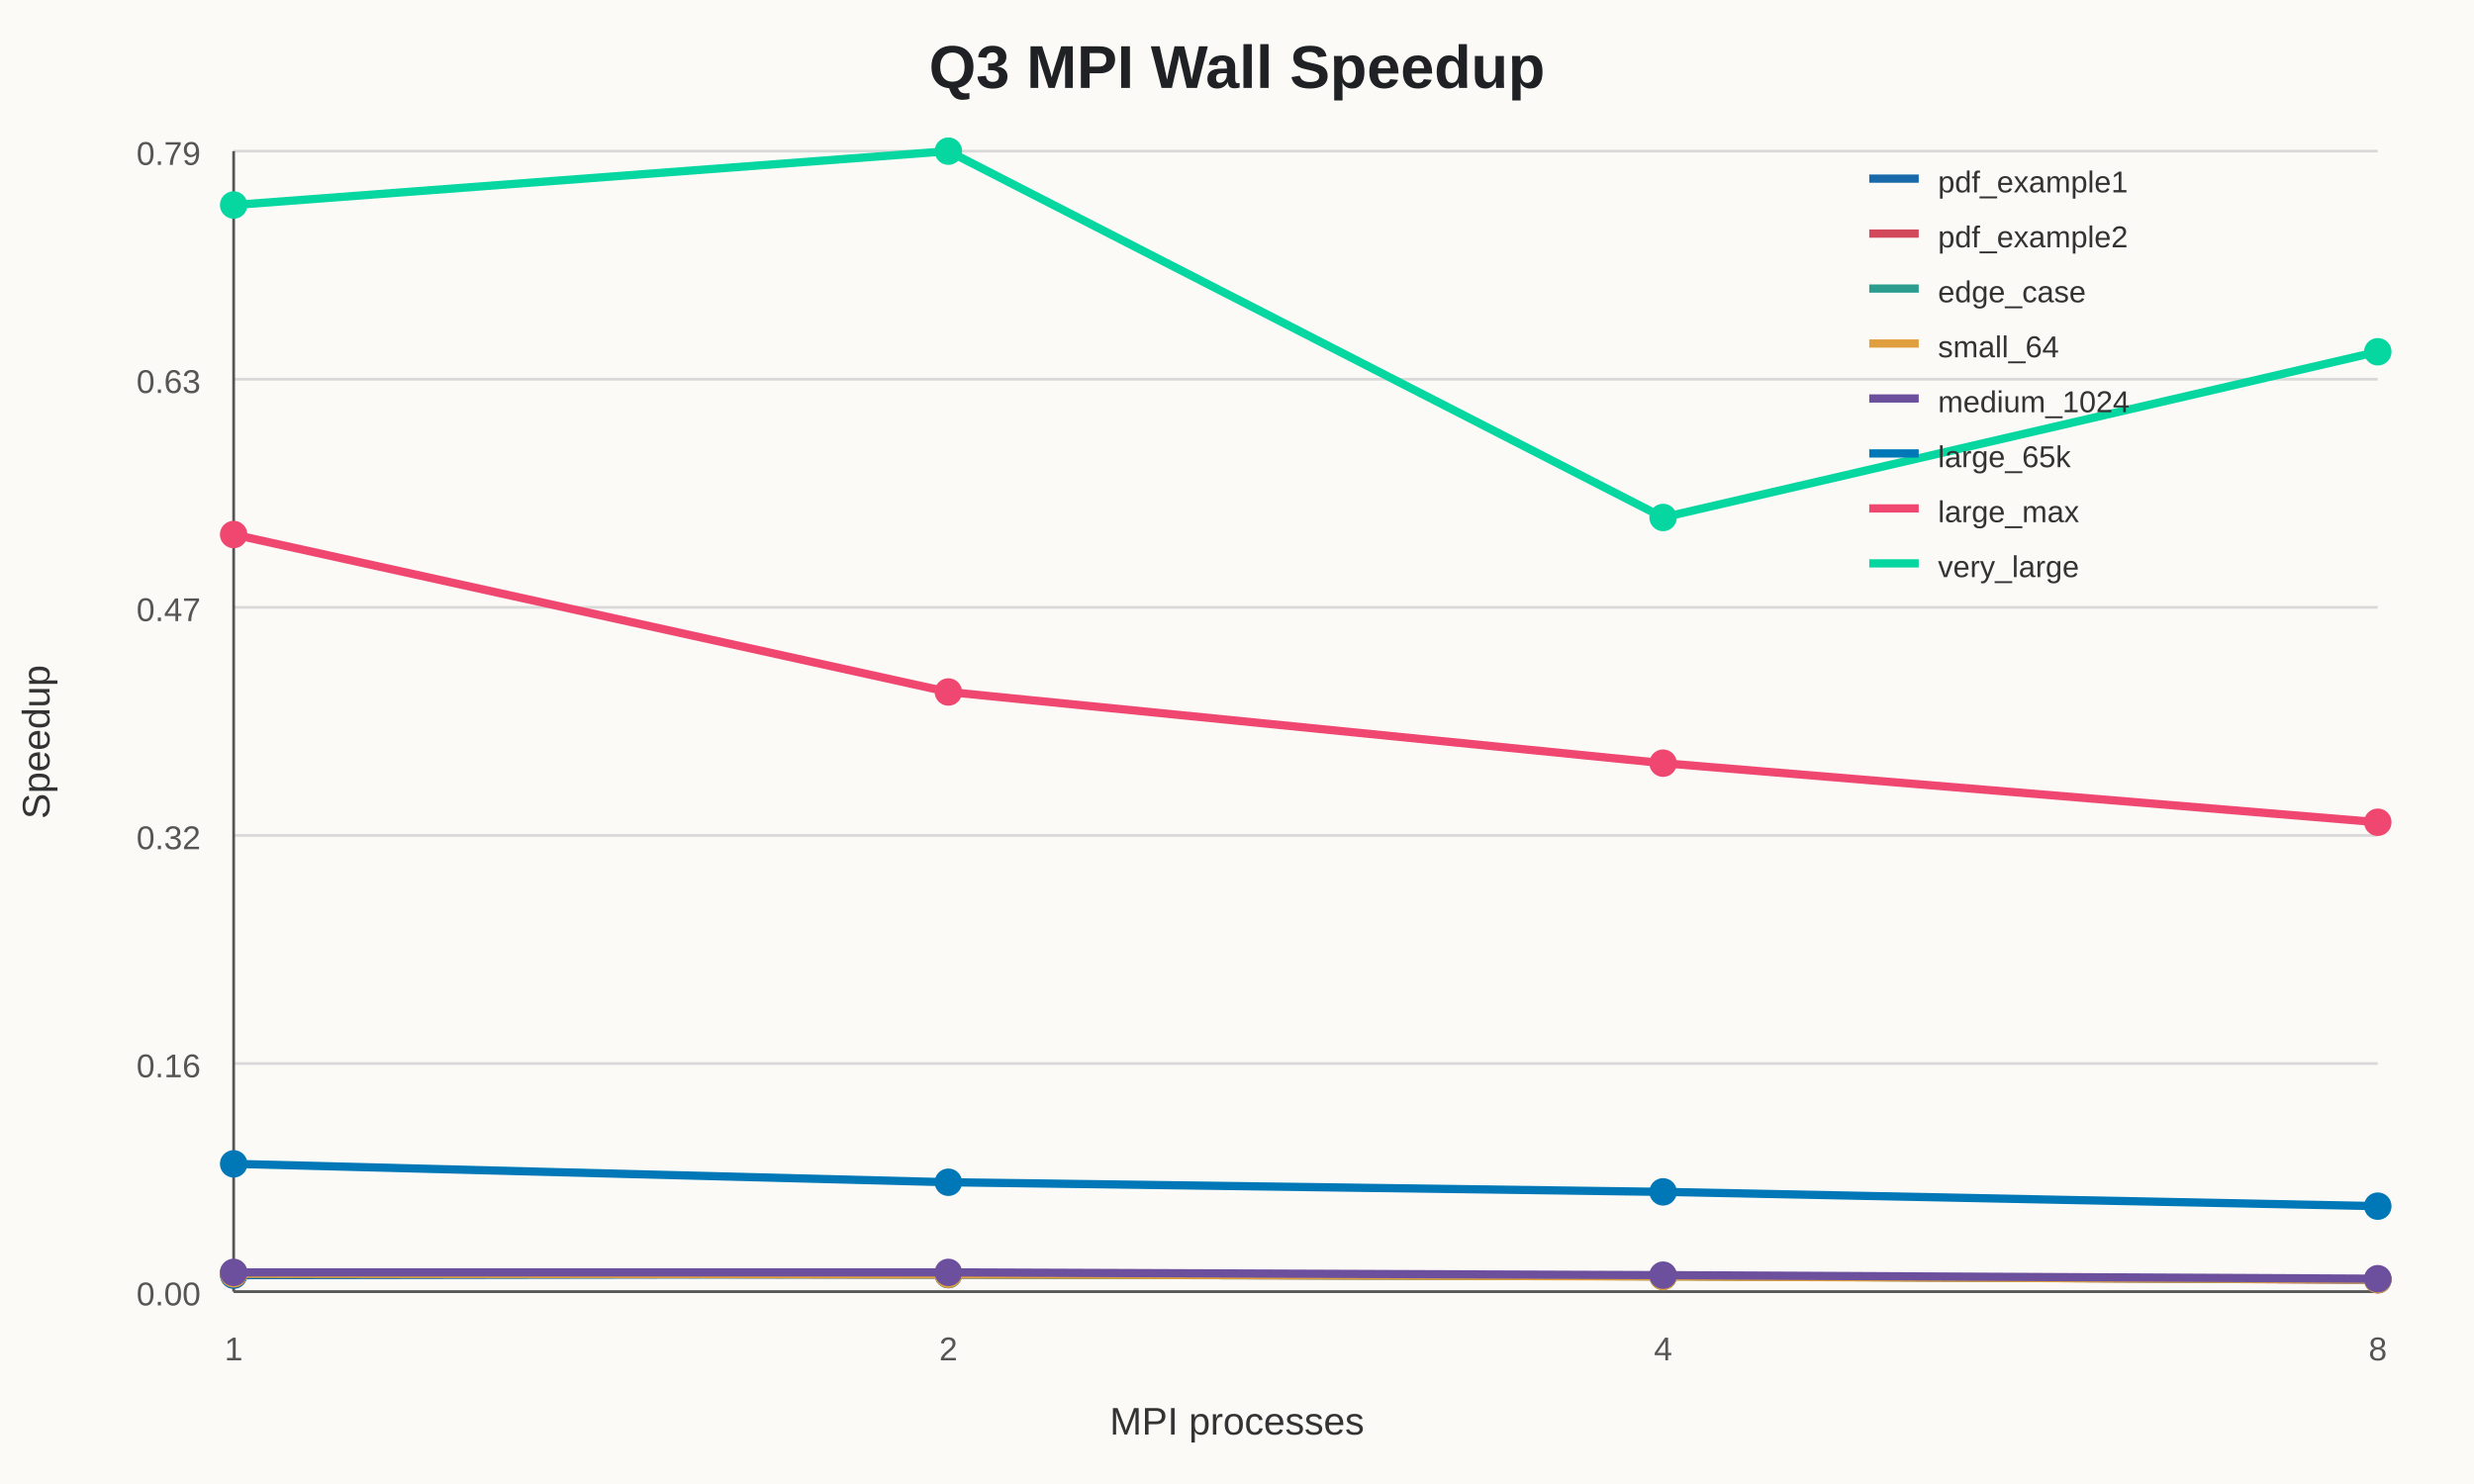
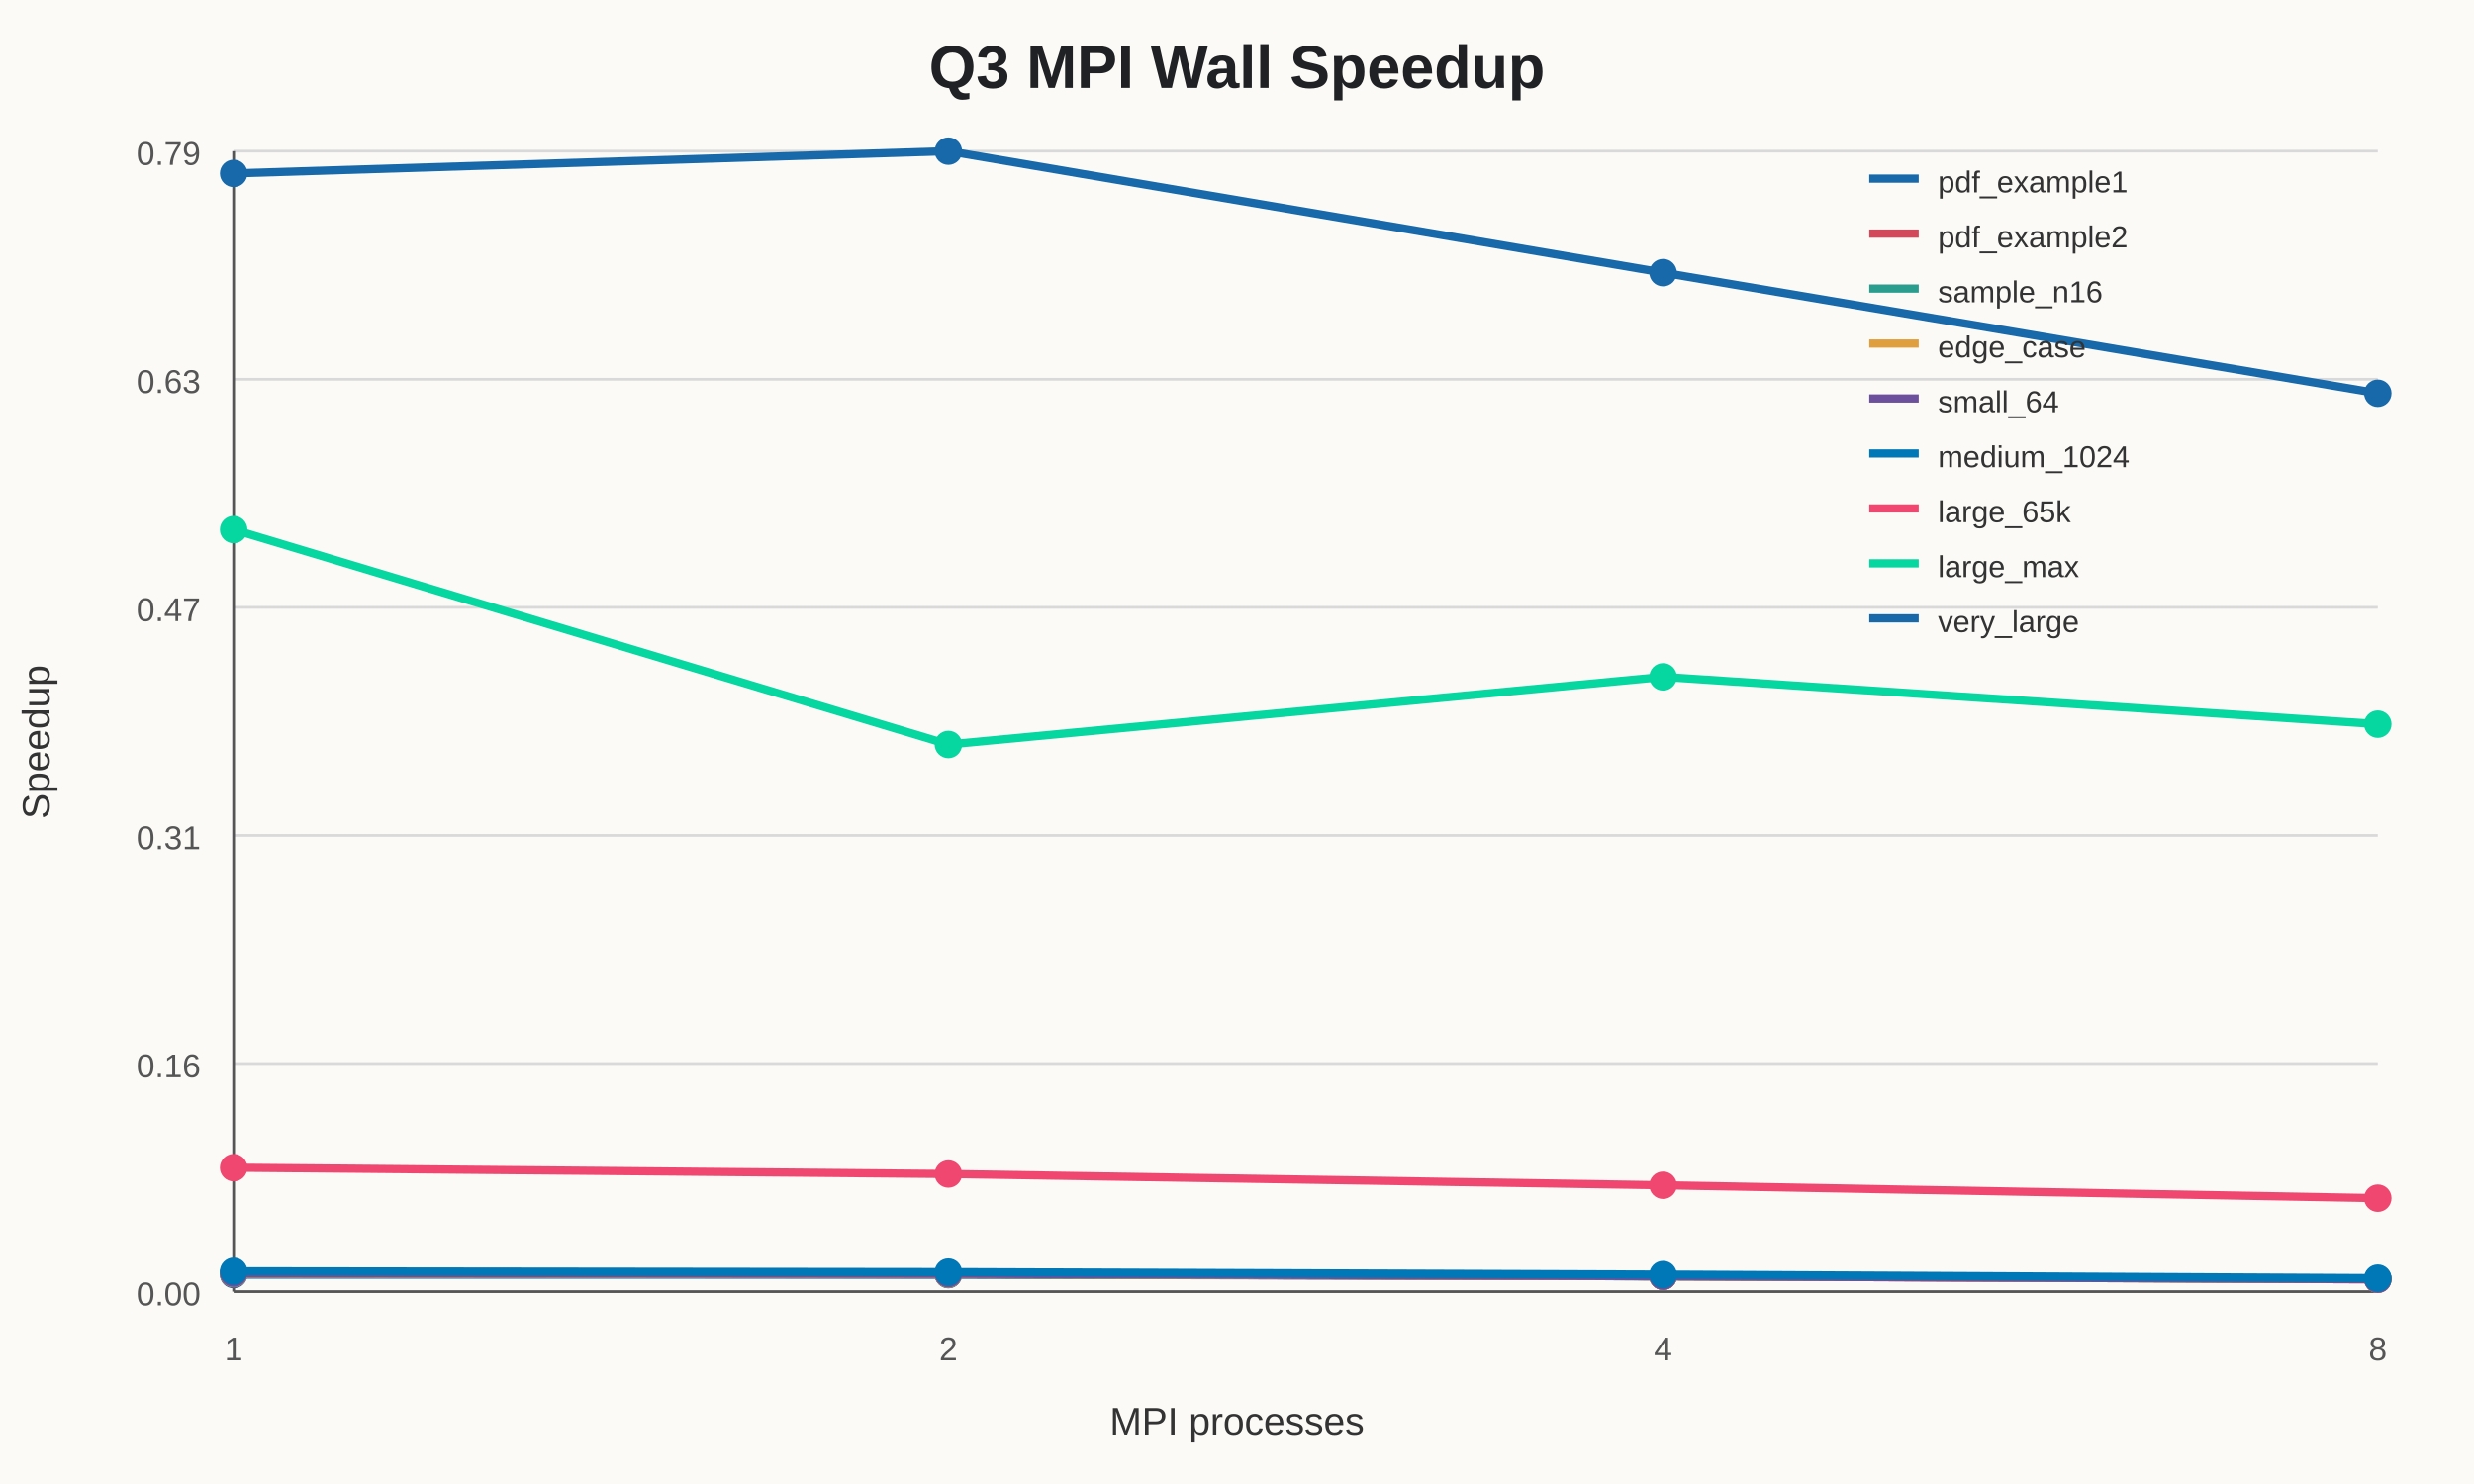
<svg xmlns="http://www.w3.org/2000/svg" width="900" height="540" viewBox="0 0 900 540">
  <rect width="100%" height="100%" fill="#fbfaf7" />
  <text x="450.0" y="32" text-anchor="middle" font-family="Arial" font-size="22" font-weight="bold" fill="#202124">Q3 MPI Wall Speedup</text>
  <line x1="85" y1="470.0" x2="865" y2="470.0" stroke="#d9d9d9" />
  <text x="73" y="475.0" text-anchor="end" font-family="Arial" font-size="12" fill="#555">0.00</text>
  <line x1="85" y1="387.0" x2="865" y2="387.0" stroke="#d9d9d9" />
  <text x="73" y="392.0" text-anchor="end" font-family="Arial" font-size="12" fill="#555">0.16</text>
  <line x1="85" y1="304.0" x2="865" y2="304.0" stroke="#d9d9d9" />
-   <text x="73" y="309.0" text-anchor="end" font-family="Arial" font-size="12" fill="#555">0.32</text>
+   <text x="73" y="309.0" text-anchor="end" font-family="Arial" font-size="12" fill="#555">0.31</text>
  <line x1="85" y1="221.0" x2="865" y2="221.0" stroke="#d9d9d9" />
  <text x="73" y="226.0" text-anchor="end" font-family="Arial" font-size="12" fill="#555">0.47</text>
  <line x1="85" y1="138.0" x2="865" y2="138.0" stroke="#d9d9d9" />
  <text x="73" y="143.0" text-anchor="end" font-family="Arial" font-size="12" fill="#555">0.63</text>
  <line x1="85" y1="55.0" x2="865" y2="55.0" stroke="#d9d9d9" />
  <text x="73" y="60.0" text-anchor="end" font-family="Arial" font-size="12" fill="#555">0.79</text>
  <line x1="85" y1="55" x2="85" y2="470" stroke="#555" />
  <line x1="85" y1="470" x2="865" y2="470" stroke="#555" />
  <text x="85.0" y="495" text-anchor="middle" font-family="Arial" font-size="12" fill="#555">1</text>
  <text x="345.0" y="495" text-anchor="middle" font-family="Arial" font-size="12" fill="#555">2</text>
  <text x="605.0" y="495" text-anchor="middle" font-family="Arial" font-size="12" fill="#555">4</text>
  <text x="865.0" y="495" text-anchor="middle" font-family="Arial" font-size="12" fill="#555">8</text>
  <text x="450.0" y="522" text-anchor="middle" font-family="Arial" font-size="14" fill="#333">MPI processes</text>
  <text x="18" y="270.0" text-anchor="middle" transform="rotate(-90 18 270.0)" font-family="Arial" font-size="14" fill="#333">Speedup</text>
-   <polyline points="85.0,464.0 345.0,463.6 605.0,464.4" fill="none" stroke="#1769aa" stroke-width="3" />
-   <circle cx="85.0" cy="464.0" r="5" fill="#1769aa" />
-   <circle cx="345.0" cy="463.6" r="5" fill="#1769aa" />
+   <polyline points="85.0,463.8 345.0,463.8 605.0,464.4" fill="none" stroke="#1769aa" stroke-width="3" />
+   <circle cx="85.0" cy="463.8" r="5" fill="#1769aa" />
+   <circle cx="345.0" cy="463.8" r="5" fill="#1769aa" />
  <circle cx="605.0" cy="464.4" r="5" fill="#1769aa" />
-   <polyline points="85.0,463.3 345.0,463.8 605.0,464.3 865.0,465.7" fill="none" stroke="#d1495b" stroke-width="3" />
-   <circle cx="85.0" cy="463.3" r="5" fill="#d1495b" />
-   <circle cx="345.0" cy="463.8" r="5" fill="#d1495b" />
-   <circle cx="605.0" cy="464.3" r="5" fill="#d1495b" />
-   <circle cx="865.0" cy="465.7" r="5" fill="#d1495b" />
-   <polyline points="85.0,463.4 345.0,463.8 605.0,464.4 865.0,465.6" fill="none" stroke="#2a9d8f" stroke-width="3" />
+   <polyline points="85.0,463.5 345.0,463.7 605.0,464.4 865.0,465.5" fill="none" stroke="#d1495b" stroke-width="3" />
+   <circle cx="85.0" cy="463.5" r="5" fill="#d1495b" />
+   <circle cx="345.0" cy="463.7" r="5" fill="#d1495b" />
+   <circle cx="605.0" cy="464.4" r="5" fill="#d1495b" />
+   <circle cx="865.0" cy="465.5" r="5" fill="#d1495b" />
+   <polyline points="85.0,463.4 345.0,463.7 605.0,464.4 865.0,465.4" fill="none" stroke="#2a9d8f" stroke-width="3" />
  <circle cx="85.0" cy="463.4" r="5" fill="#2a9d8f" />
-   <circle cx="345.0" cy="463.8" r="5" fill="#2a9d8f" />
+   <circle cx="345.0" cy="463.7" r="5" fill="#2a9d8f" />
  <circle cx="605.0" cy="464.4" r="5" fill="#2a9d8f" />
-   <circle cx="865.0" cy="465.6" r="5" fill="#2a9d8f" />
-   <polyline points="85.0,463.5 345.0,463.7 605.0,464.5 865.0,465.6" fill="none" stroke="#e09f3e" stroke-width="3" />
-   <circle cx="85.0" cy="463.5" r="5" fill="#e09f3e" />
-   <circle cx="345.0" cy="463.7" r="5" fill="#e09f3e" />
-   <circle cx="605.0" cy="464.5" r="5" fill="#e09f3e" />
-   <circle cx="865.0" cy="465.6" r="5" fill="#e09f3e" />
-   <polyline points="85.0,463.0 345.0,463.0 605.0,464.0 865.0,465.3" fill="none" stroke="#6c4f9d" stroke-width="3" />
-   <circle cx="85.0" cy="463.0" r="5" fill="#6c4f9d" />
-   <circle cx="345.0" cy="463.0" r="5" fill="#6c4f9d" />
-   <circle cx="605.0" cy="464.0" r="5" fill="#6c4f9d" />
-   <circle cx="865.0" cy="465.3" r="5" fill="#6c4f9d" />
-   <polyline points="85.0,423.5 345.0,430.2 605.0,433.7 865.0,438.9" fill="none" stroke="#0077b6" stroke-width="3" />
-   <circle cx="85.0" cy="423.5" r="5" fill="#0077b6" />
-   <circle cx="345.0" cy="430.2" r="5" fill="#0077b6" />
-   <circle cx="605.0" cy="433.7" r="5" fill="#0077b6" />
-   <circle cx="865.0" cy="438.9" r="5" fill="#0077b6" />
-   <polyline points="85.0,194.5 345.0,251.8 605.0,277.7 865.0,299.2" fill="none" stroke="#ef476f" stroke-width="3" />
-   <circle cx="85.0" cy="194.5" r="5" fill="#ef476f" />
-   <circle cx="345.0" cy="251.8" r="5" fill="#ef476f" />
-   <circle cx="605.0" cy="277.7" r="5" fill="#ef476f" />
-   <circle cx="865.0" cy="299.2" r="5" fill="#ef476f" />
-   <polyline points="85.0,74.6 345.0,55.0 605.0,188.3 865.0,128.0" fill="none" stroke="#06d6a0" stroke-width="3" />
-   <circle cx="85.0" cy="74.6" r="5" fill="#06d6a0" />
-   <circle cx="345.0" cy="55.0" r="5" fill="#06d6a0" />
-   <circle cx="605.0" cy="188.3" r="5" fill="#06d6a0" />
-   <circle cx="865.0" cy="128.0" r="5" fill="#06d6a0" />
+   <circle cx="865.0" cy="465.4" r="5" fill="#2a9d8f" />
+   <polyline points="85.0,463.4 345.0,463.6 605.0,464.4 865.0,465.5" fill="none" stroke="#e09f3e" stroke-width="3" />
+   <circle cx="85.0" cy="463.4" r="5" fill="#e09f3e" />
+   <circle cx="345.0" cy="463.6" r="5" fill="#e09f3e" />
+   <circle cx="605.0" cy="464.4" r="5" fill="#e09f3e" />
+   <circle cx="865.0" cy="465.5" r="5" fill="#e09f3e" />
+   <polyline points="85.0,463.3 345.0,463.5 605.0,464.4 865.0,465.5" fill="none" stroke="#6c4f9d" stroke-width="3" />
+   <circle cx="85.0" cy="463.3" r="5" fill="#6c4f9d" />
+   <circle cx="345.0" cy="463.5" r="5" fill="#6c4f9d" />
+   <circle cx="605.0" cy="464.4" r="5" fill="#6c4f9d" />
+   <circle cx="865.0" cy="465.5" r="5" fill="#6c4f9d" />
+   <polyline points="85.0,462.6 345.0,462.9 605.0,463.8 865.0,465.1" fill="none" stroke="#0077b6" stroke-width="3" />
+   <circle cx="85.0" cy="462.6" r="5" fill="#0077b6" />
+   <circle cx="345.0" cy="462.9" r="5" fill="#0077b6" />
+   <circle cx="605.0" cy="463.8" r="5" fill="#0077b6" />
+   <circle cx="865.0" cy="465.1" r="5" fill="#0077b6" />
+   <polyline points="85.0,424.9 345.0,427.2 605.0,431.3 865.0,436.0" fill="none" stroke="#ef476f" stroke-width="3" />
+   <circle cx="85.0" cy="424.9" r="5" fill="#ef476f" />
+   <circle cx="345.0" cy="427.2" r="5" fill="#ef476f" />
+   <circle cx="605.0" cy="431.3" r="5" fill="#ef476f" />
+   <circle cx="865.0" cy="436.0" r="5" fill="#ef476f" />
+   <polyline points="85.0,192.7 345.0,270.9 605.0,246.3 865.0,263.5" fill="none" stroke="#06d6a0" stroke-width="3" />
+   <circle cx="85.0" cy="192.7" r="5" fill="#06d6a0" />
+   <circle cx="345.0" cy="270.9" r="5" fill="#06d6a0" />
+   <circle cx="605.0" cy="246.3" r="5" fill="#06d6a0" />
+   <circle cx="865.0" cy="263.5" r="5" fill="#06d6a0" />
+   <polyline points="85.0,63.1 345.0,55.0 605.0,99.2 865.0,143.1" fill="none" stroke="#1769aa" stroke-width="3" />
+   <circle cx="85.0" cy="63.1" r="5" fill="#1769aa" />
+   <circle cx="345.0" cy="55.0" r="5" fill="#1769aa" />
+   <circle cx="605.0" cy="99.2" r="5" fill="#1769aa" />
+   <circle cx="865.0" cy="143.1" r="5" fill="#1769aa" />
  <line x1="680" y1="65" x2="698" y2="65" stroke="#1769aa" stroke-width="3" />
  <text x="705" y="70" font-family="Arial" font-size="11" fill="#333">pdf_example1</text>
  <line x1="680" y1="85" x2="698" y2="85" stroke="#d1495b" stroke-width="3" />
  <text x="705" y="90" font-family="Arial" font-size="11" fill="#333">pdf_example2</text>
  <line x1="680" y1="105" x2="698" y2="105" stroke="#2a9d8f" stroke-width="3" />
-   <text x="705" y="110" font-family="Arial" font-size="11" fill="#333">edge_case</text>
+   <text x="705" y="110" font-family="Arial" font-size="11" fill="#333">sample_n16</text>
  <line x1="680" y1="125" x2="698" y2="125" stroke="#e09f3e" stroke-width="3" />
-   <text x="705" y="130" font-family="Arial" font-size="11" fill="#333">small_64</text>
+   <text x="705" y="130" font-family="Arial" font-size="11" fill="#333">edge_case</text>
  <line x1="680" y1="145" x2="698" y2="145" stroke="#6c4f9d" stroke-width="3" />
-   <text x="705" y="150" font-family="Arial" font-size="11" fill="#333">medium_1024</text>
+   <text x="705" y="150" font-family="Arial" font-size="11" fill="#333">small_64</text>
  <line x1="680" y1="165" x2="698" y2="165" stroke="#0077b6" stroke-width="3" />
-   <text x="705" y="170" font-family="Arial" font-size="11" fill="#333">large_65k</text>
+   <text x="705" y="170" font-family="Arial" font-size="11" fill="#333">medium_1024</text>
  <line x1="680" y1="185" x2="698" y2="185" stroke="#ef476f" stroke-width="3" />
-   <text x="705" y="190" font-family="Arial" font-size="11" fill="#333">large_max</text>
+   <text x="705" y="190" font-family="Arial" font-size="11" fill="#333">large_65k</text>
  <line x1="680" y1="205" x2="698" y2="205" stroke="#06d6a0" stroke-width="3" />
-   <text x="705" y="210" font-family="Arial" font-size="11" fill="#333">very_large</text>
+   <text x="705" y="210" font-family="Arial" font-size="11" fill="#333">large_max</text>
+   <line x1="680" y1="225" x2="698" y2="225" stroke="#1769aa" stroke-width="3" />
+   <text x="705" y="230" font-family="Arial" font-size="11" fill="#333">very_large</text>
</svg>
